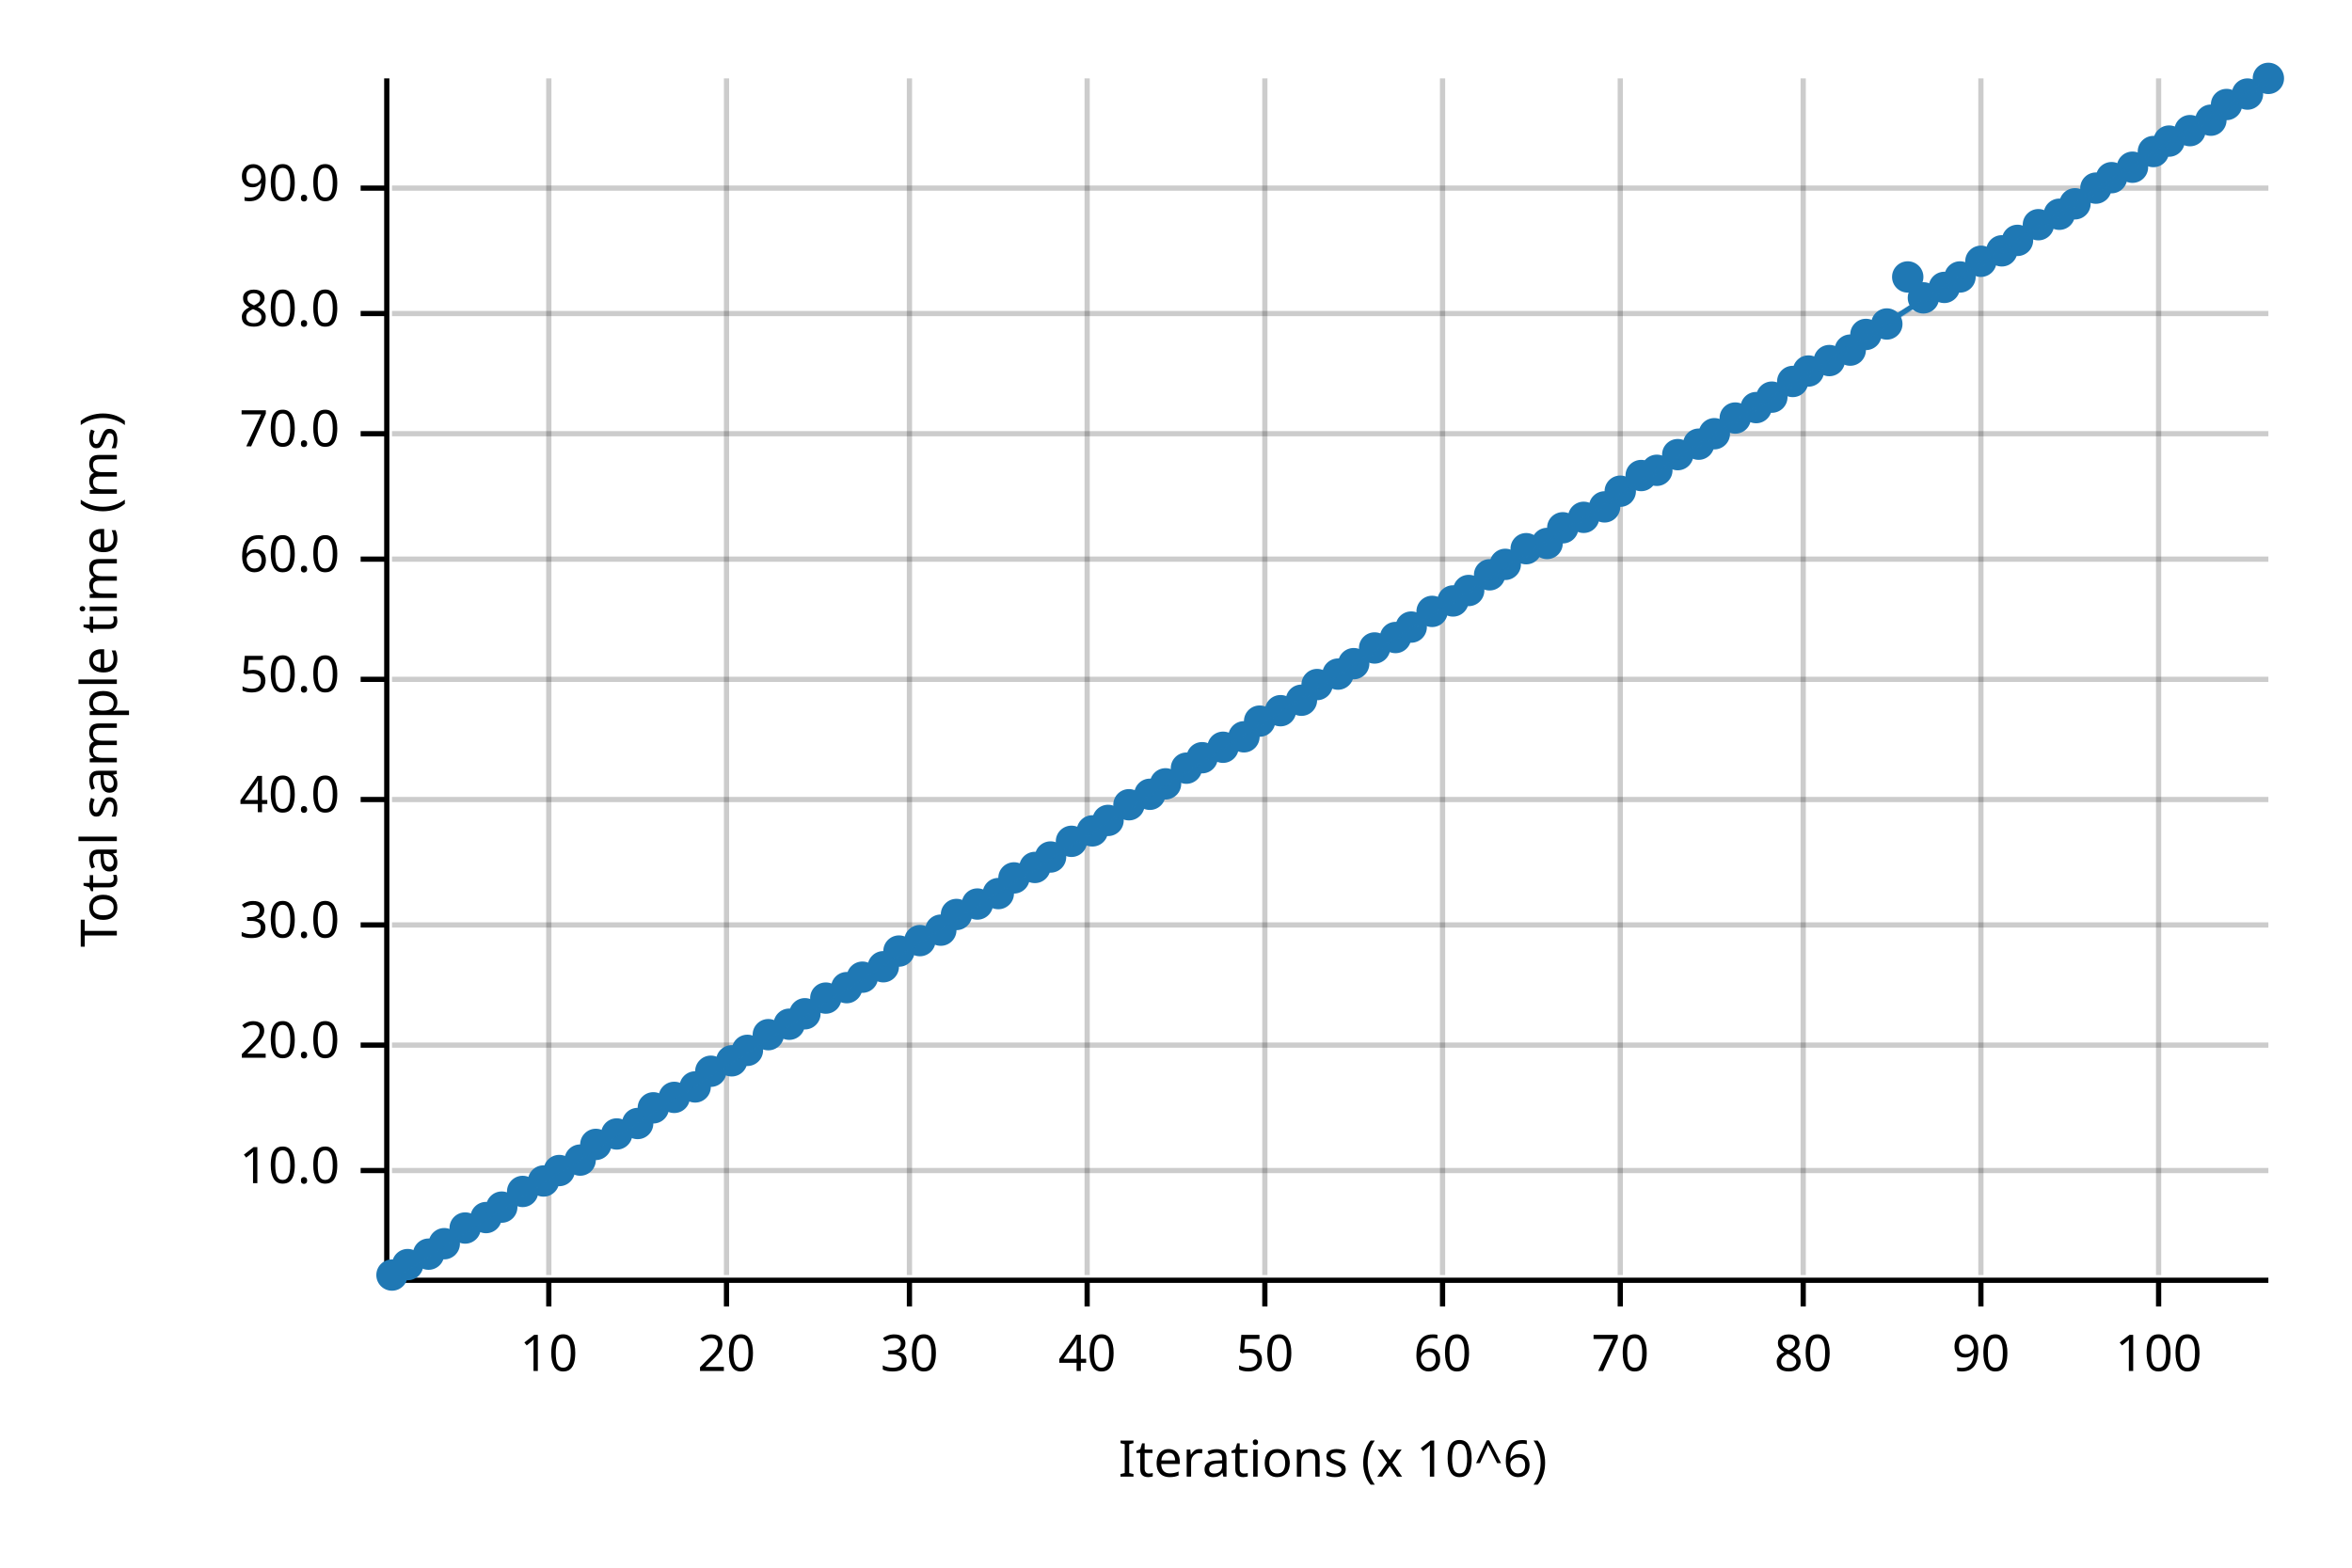
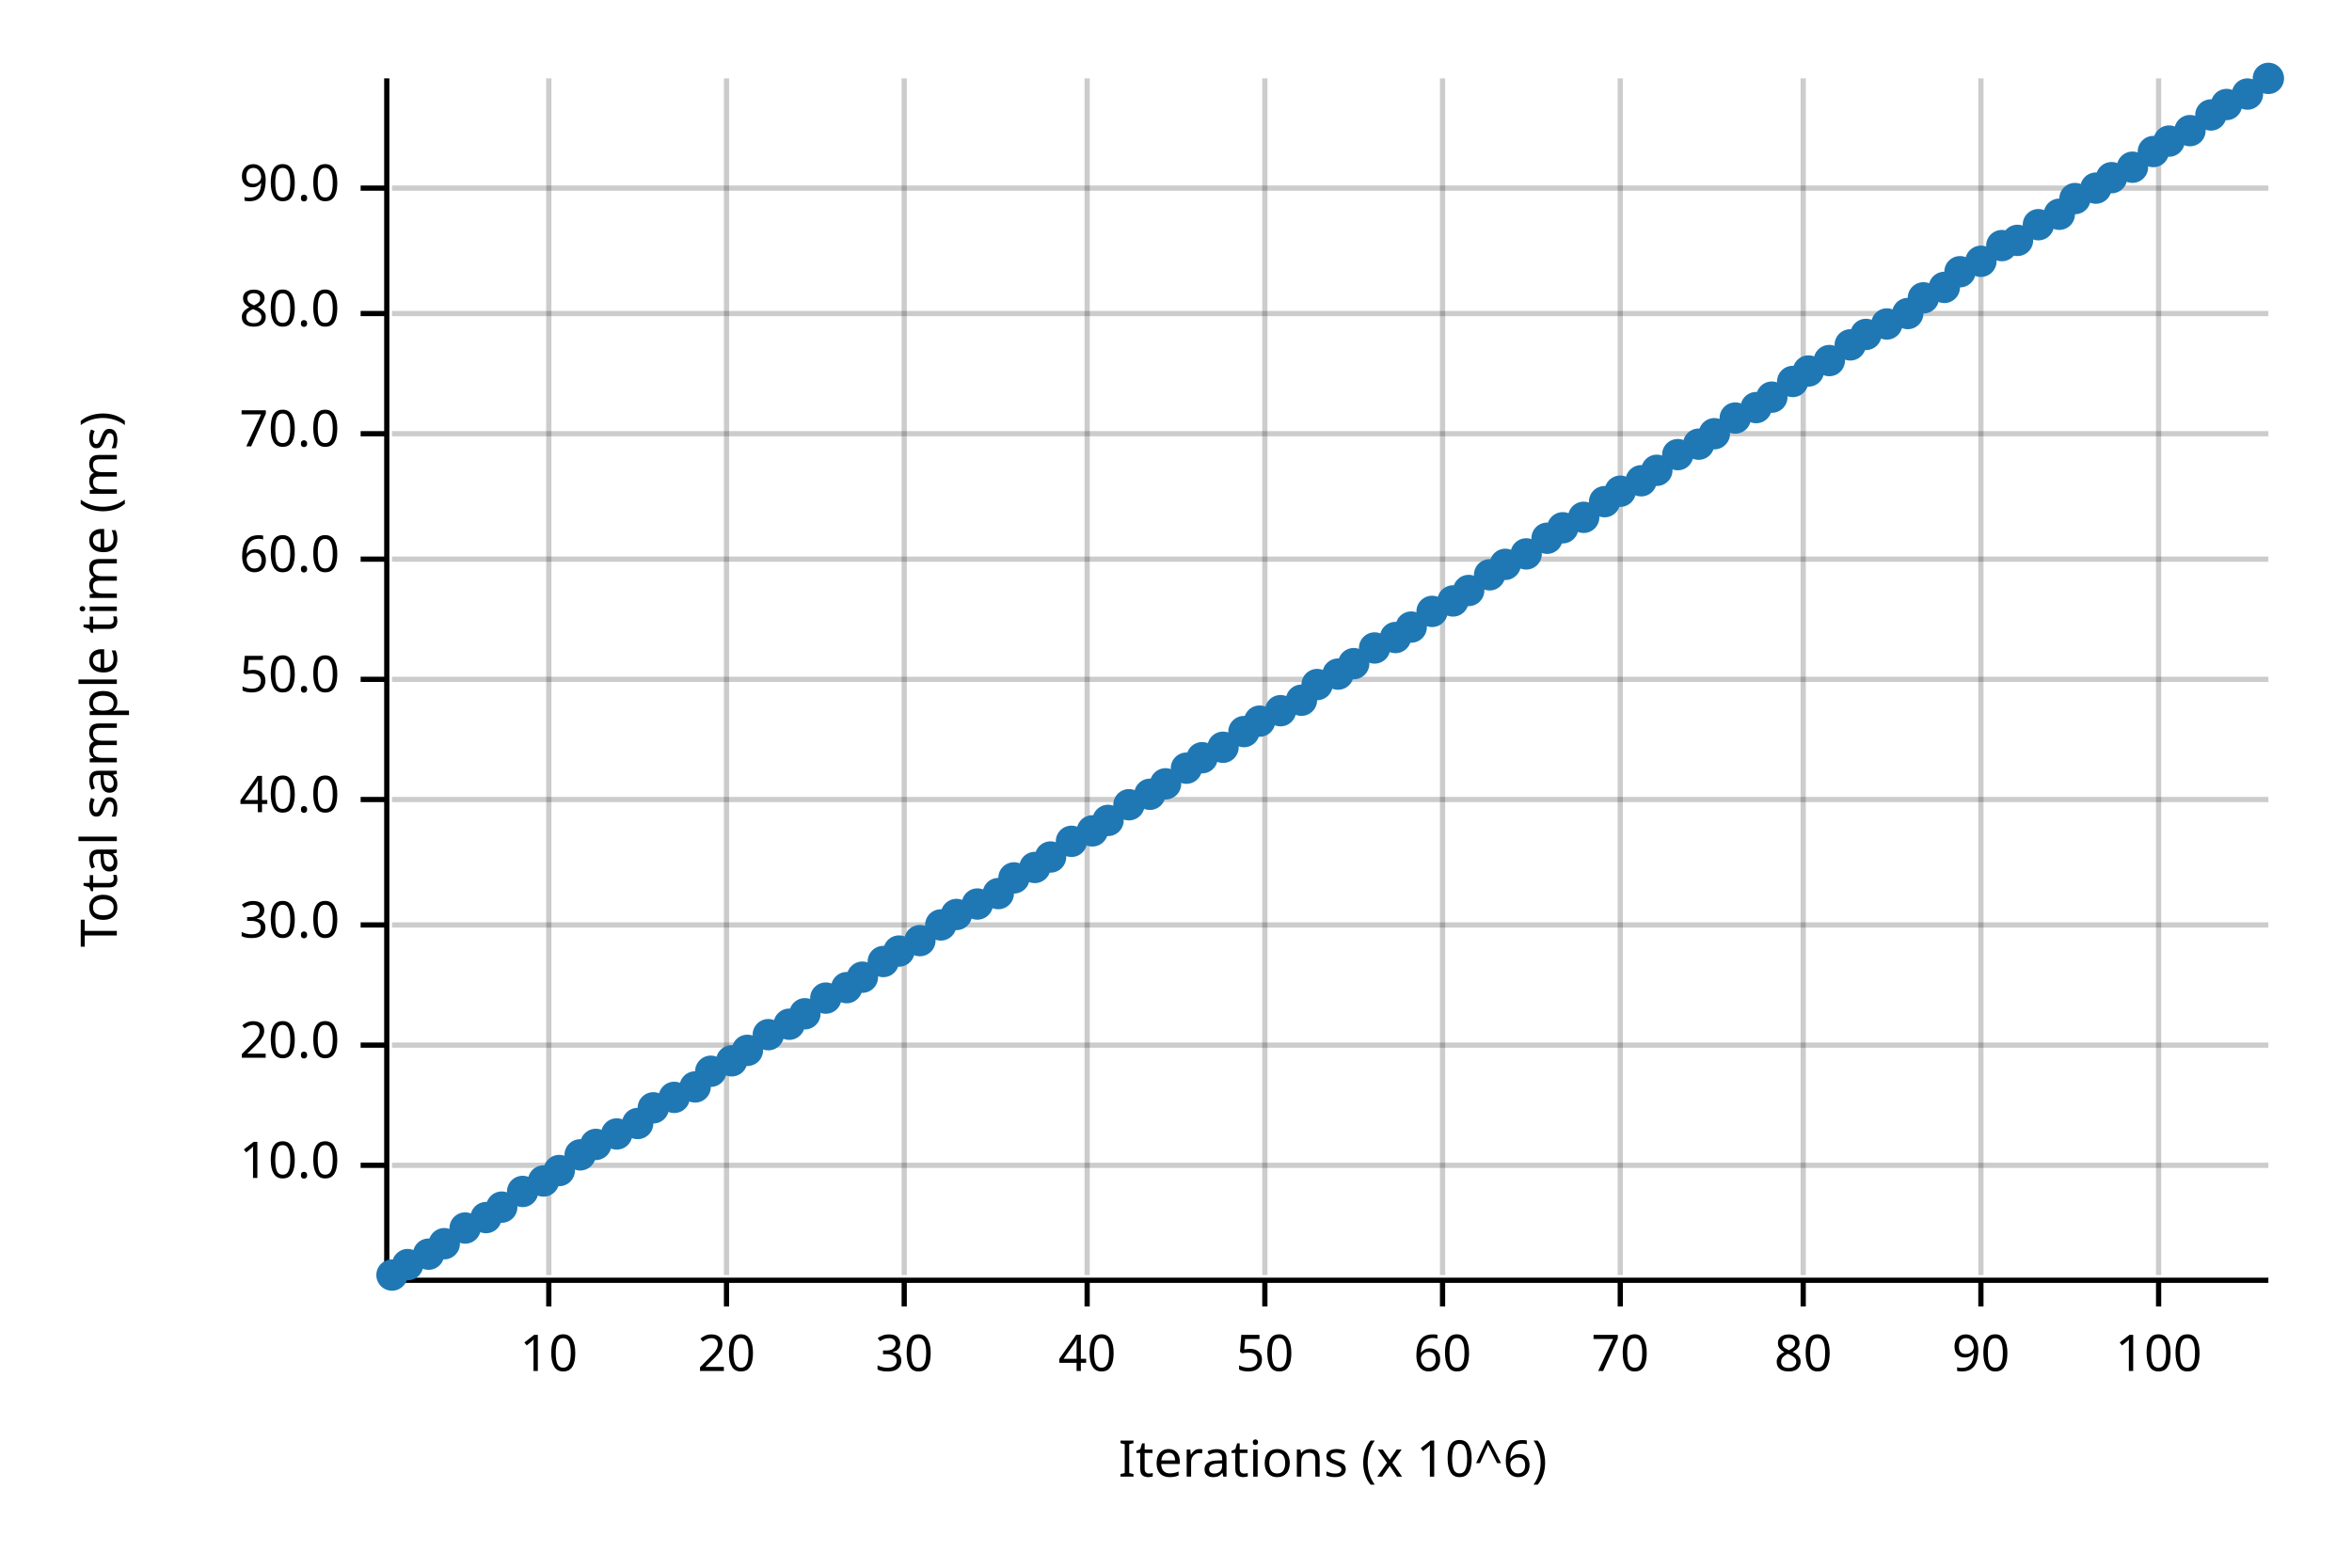
<svg xmlns="http://www.w3.org/2000/svg" width="450" height="300" viewBox="0 0 450 300">
  <text x="15" y="130" dy="0.76em" text-anchor="middle" font-family="sans-serif" font-size="9.677" opacity="1" fill="#000000" transform="rotate(270, 15, 130)">
Total sample time (ms)
</text>
  <text x="255" y="285" dy="-0.5ex" text-anchor="middle" font-family="sans-serif" font-size="9.677" opacity="1" fill="#000000">
Iterations (x 10^6)
</text>
  <line opacity="0.2" stroke="#000000" stroke-width="1" x1="105" y1="244" x2="105" y2="15" />
  <line opacity="0.2" stroke="#000000" stroke-width="1" x1="139" y1="244" x2="139" y2="15" />
-   <line opacity="0.2" stroke="#000000" stroke-width="1" x1="174" y1="244" x2="174" y2="15" />
+   <line opacity="0.2" stroke="#000000" stroke-width="1" x1="173" y1="244" x2="173" y2="15" />
  <line opacity="0.2" stroke="#000000" stroke-width="1" x1="208" y1="244" x2="208" y2="15" />
  <line opacity="0.2" stroke="#000000" stroke-width="1" x1="242" y1="244" x2="242" y2="15" />
  <line opacity="0.2" stroke="#000000" stroke-width="1" x1="276" y1="244" x2="276" y2="15" />
  <line opacity="0.2" stroke="#000000" stroke-width="1" x1="310" y1="244" x2="310" y2="15" />
  <line opacity="0.2" stroke="#000000" stroke-width="1" x1="345" y1="244" x2="345" y2="15" />
  <line opacity="0.2" stroke="#000000" stroke-width="1" x1="379" y1="244" x2="379" y2="15" />
  <line opacity="0.2" stroke="#000000" stroke-width="1" x1="413" y1="244" x2="413" y2="15" />
-   <line opacity="0.2" stroke="#000000" stroke-width="1" x1="75" y1="224" x2="434" y2="224" />
+   <line opacity="0.2" stroke="#000000" stroke-width="1" x1="75" y1="223" x2="434" y2="223" />
  <line opacity="0.2" stroke="#000000" stroke-width="1" x1="75" y1="200" x2="434" y2="200" />
  <line opacity="0.2" stroke="#000000" stroke-width="1" x1="75" y1="177" x2="434" y2="177" />
  <line opacity="0.2" stroke="#000000" stroke-width="1" x1="75" y1="153" x2="434" y2="153" />
  <line opacity="0.2" stroke="#000000" stroke-width="1" x1="75" y1="130" x2="434" y2="130" />
  <line opacity="0.2" stroke="#000000" stroke-width="1" x1="75" y1="107" x2="434" y2="107" />
  <line opacity="0.2" stroke="#000000" stroke-width="1" x1="75" y1="83" x2="434" y2="83" />
  <line opacity="0.2" stroke="#000000" stroke-width="1" x1="75" y1="60" x2="434" y2="60" />
  <line opacity="0.2" stroke="#000000" stroke-width="1" x1="75" y1="36" x2="434" y2="36" />
  <polyline fill="none" opacity="1" stroke="#000000" stroke-width="1" points="74,15 74,244 " />
-   <text x="65" y="224" dy="0.5ex" text-anchor="end" font-family="sans-serif" font-size="9.677" opacity="1" fill="#000000">
+   <text x="65" y="223" dy="0.5ex" text-anchor="end" font-family="sans-serif" font-size="9.677" opacity="1" fill="#000000">
10.0
</text>
-   <polyline fill="none" opacity="1" stroke="#000000" stroke-width="1" points="69,224 74,224 " />
+   <polyline fill="none" opacity="1" stroke="#000000" stroke-width="1" points="69,223 74,223 " />
  <text x="65" y="200" dy="0.5ex" text-anchor="end" font-family="sans-serif" font-size="9.677" opacity="1" fill="#000000">
20.0
</text>
  <polyline fill="none" opacity="1" stroke="#000000" stroke-width="1" points="69,200 74,200 " />
  <text x="65" y="177" dy="0.5ex" text-anchor="end" font-family="sans-serif" font-size="9.677" opacity="1" fill="#000000">
30.0
</text>
  <polyline fill="none" opacity="1" stroke="#000000" stroke-width="1" points="69,177 74,177 " />
  <text x="65" y="153" dy="0.5ex" text-anchor="end" font-family="sans-serif" font-size="9.677" opacity="1" fill="#000000">
40.0
</text>
  <polyline fill="none" opacity="1" stroke="#000000" stroke-width="1" points="69,153 74,153 " />
  <text x="65" y="130" dy="0.5ex" text-anchor="end" font-family="sans-serif" font-size="9.677" opacity="1" fill="#000000">
50.0
</text>
  <polyline fill="none" opacity="1" stroke="#000000" stroke-width="1" points="69,130 74,130 " />
  <text x="65" y="107" dy="0.5ex" text-anchor="end" font-family="sans-serif" font-size="9.677" opacity="1" fill="#000000">
60.0
</text>
  <polyline fill="none" opacity="1" stroke="#000000" stroke-width="1" points="69,107 74,107 " />
  <text x="65" y="83" dy="0.5ex" text-anchor="end" font-family="sans-serif" font-size="9.677" opacity="1" fill="#000000">
70.0
</text>
  <polyline fill="none" opacity="1" stroke="#000000" stroke-width="1" points="69,83 74,83 " />
  <text x="65" y="60" dy="0.5ex" text-anchor="end" font-family="sans-serif" font-size="9.677" opacity="1" fill="#000000">
80.0
</text>
  <polyline fill="none" opacity="1" stroke="#000000" stroke-width="1" points="69,60 74,60 " />
  <text x="65" y="36" dy="0.5ex" text-anchor="end" font-family="sans-serif" font-size="9.677" opacity="1" fill="#000000">
90.0
</text>
  <polyline fill="none" opacity="1" stroke="#000000" stroke-width="1" points="69,36 74,36 " />
  <polyline fill="none" opacity="1" stroke="#000000" stroke-width="1" points="75,245 434,245 " />
  <text x="105" y="255" dy="0.76em" text-anchor="middle" font-family="sans-serif" font-size="9.677" opacity="1" fill="#000000">
10
</text>
  <polyline fill="none" opacity="1" stroke="#000000" stroke-width="1" points="105,245 105,250 " />
  <text x="139" y="255" dy="0.76em" text-anchor="middle" font-family="sans-serif" font-size="9.677" opacity="1" fill="#000000">
20
</text>
  <polyline fill="none" opacity="1" stroke="#000000" stroke-width="1" points="139,245 139,250 " />
-   <text x="174" y="255" dy="0.76em" text-anchor="middle" font-family="sans-serif" font-size="9.677" opacity="1" fill="#000000">
+   <text x="173" y="255" dy="0.76em" text-anchor="middle" font-family="sans-serif" font-size="9.677" opacity="1" fill="#000000">
30
</text>
-   <polyline fill="none" opacity="1" stroke="#000000" stroke-width="1" points="174,245 174,250 " />
+   <polyline fill="none" opacity="1" stroke="#000000" stroke-width="1" points="173,245 173,250 " />
  <text x="208" y="255" dy="0.76em" text-anchor="middle" font-family="sans-serif" font-size="9.677" opacity="1" fill="#000000">
40
</text>
  <polyline fill="none" opacity="1" stroke="#000000" stroke-width="1" points="208,245 208,250 " />
  <text x="242" y="255" dy="0.76em" text-anchor="middle" font-family="sans-serif" font-size="9.677" opacity="1" fill="#000000">
50
</text>
  <polyline fill="none" opacity="1" stroke="#000000" stroke-width="1" points="242,245 242,250 " />
  <text x="276" y="255" dy="0.76em" text-anchor="middle" font-family="sans-serif" font-size="9.677" opacity="1" fill="#000000">
60
</text>
  <polyline fill="none" opacity="1" stroke="#000000" stroke-width="1" points="276,245 276,250 " />
  <text x="310" y="255" dy="0.76em" text-anchor="middle" font-family="sans-serif" font-size="9.677" opacity="1" fill="#000000">
70
</text>
  <polyline fill="none" opacity="1" stroke="#000000" stroke-width="1" points="310,245 310,250 " />
  <text x="345" y="255" dy="0.76em" text-anchor="middle" font-family="sans-serif" font-size="9.677" opacity="1" fill="#000000">
80
</text>
  <polyline fill="none" opacity="1" stroke="#000000" stroke-width="1" points="345,245 345,250 " />
  <text x="379" y="255" dy="0.76em" text-anchor="middle" font-family="sans-serif" font-size="9.677" opacity="1" fill="#000000">
90
</text>
  <polyline fill="none" opacity="1" stroke="#000000" stroke-width="1" points="379,245 379,250 " />
  <text x="413" y="255" dy="0.76em" text-anchor="middle" font-family="sans-serif" font-size="9.677" opacity="1" fill="#000000">
100
</text>
  <polyline fill="none" opacity="1" stroke="#000000" stroke-width="1" points="413,245 413,250 " />
  <circle cx="75" cy="244" r="3" opacity="1" fill="#1F78B4" stroke="none" stroke-width="1" />
  <circle cx="78" cy="242" r="3" opacity="1" fill="#1F78B4" stroke="none" stroke-width="1" />
  <circle cx="82" cy="240" r="3" opacity="1" fill="#1F78B4" stroke="none" stroke-width="1" />
  <circle cx="85" cy="238" r="3" opacity="1" fill="#1F78B4" stroke="none" stroke-width="1" />
  <circle cx="89" cy="235" r="3" opacity="1" fill="#1F78B4" stroke="none" stroke-width="1" />
  <circle cx="93" cy="233" r="3" opacity="1" fill="#1F78B4" stroke="none" stroke-width="1" />
  <circle cx="96" cy="231" r="3" opacity="1" fill="#1F78B4" stroke="none" stroke-width="1" />
  <circle cx="100" cy="228" r="3" opacity="1" fill="#1F78B4" stroke="none" stroke-width="1" />
  <circle cx="104" cy="226" r="3" opacity="1" fill="#1F78B4" stroke="none" stroke-width="1" />
  <circle cx="107" cy="224" r="3" opacity="1" fill="#1F78B4" stroke="none" stroke-width="1" />
-   <circle cx="111" cy="222" r="3" opacity="1" fill="#1F78B4" stroke="none" stroke-width="1" />
+   <circle cx="111" cy="221" r="3" opacity="1" fill="#1F78B4" stroke="none" stroke-width="1" />
  <circle cx="114" cy="219" r="3" opacity="1" fill="#1F78B4" stroke="none" stroke-width="1" />
  <circle cx="118" cy="217" r="3" opacity="1" fill="#1F78B4" stroke="none" stroke-width="1" />
  <circle cx="122" cy="215" r="3" opacity="1" fill="#1F78B4" stroke="none" stroke-width="1" />
  <circle cx="125" cy="212" r="3" opacity="1" fill="#1F78B4" stroke="none" stroke-width="1" />
  <circle cx="129" cy="210" r="3" opacity="1" fill="#1F78B4" stroke="none" stroke-width="1" />
  <circle cx="133" cy="208" r="3" opacity="1" fill="#1F78B4" stroke="none" stroke-width="1" />
  <circle cx="136" cy="205" r="3" opacity="1" fill="#1F78B4" stroke="none" stroke-width="1" />
  <circle cx="140" cy="203" r="3" opacity="1" fill="#1F78B4" stroke="none" stroke-width="1" />
  <circle cx="143" cy="201" r="3" opacity="1" fill="#1F78B4" stroke="none" stroke-width="1" />
  <circle cx="147" cy="198" r="3" opacity="1" fill="#1F78B4" stroke="none" stroke-width="1" />
  <circle cx="151" cy="196" r="3" opacity="1" fill="#1F78B4" stroke="none" stroke-width="1" />
  <circle cx="154" cy="194" r="3" opacity="1" fill="#1F78B4" stroke="none" stroke-width="1" />
  <circle cx="158" cy="191" r="3" opacity="1" fill="#1F78B4" stroke="none" stroke-width="1" />
  <circle cx="162" cy="189" r="3" opacity="1" fill="#1F78B4" stroke="none" stroke-width="1" />
  <circle cx="165" cy="187" r="3" opacity="1" fill="#1F78B4" stroke="none" stroke-width="1" />
-   <circle cx="169" cy="185" r="3" opacity="1" fill="#1F78B4" stroke="none" stroke-width="1" />
+   <circle cx="169" cy="184" r="3" opacity="1" fill="#1F78B4" stroke="none" stroke-width="1" />
  <circle cx="172" cy="182" r="3" opacity="1" fill="#1F78B4" stroke="none" stroke-width="1" />
  <circle cx="176" cy="180" r="3" opacity="1" fill="#1F78B4" stroke="none" stroke-width="1" />
-   <circle cx="180" cy="178" r="3" opacity="1" fill="#1F78B4" stroke="none" stroke-width="1" />
+   <circle cx="180" cy="177" r="3" opacity="1" fill="#1F78B4" stroke="none" stroke-width="1" />
  <circle cx="183" cy="175" r="3" opacity="1" fill="#1F78B4" stroke="none" stroke-width="1" />
  <circle cx="187" cy="173" r="3" opacity="1" fill="#1F78B4" stroke="none" stroke-width="1" />
  <circle cx="191" cy="171" r="3" opacity="1" fill="#1F78B4" stroke="none" stroke-width="1" />
  <circle cx="194" cy="168" r="3" opacity="1" fill="#1F78B4" stroke="none" stroke-width="1" />
  <circle cx="198" cy="166" r="3" opacity="1" fill="#1F78B4" stroke="none" stroke-width="1" />
  <circle cx="201" cy="164" r="3" opacity="1" fill="#1F78B4" stroke="none" stroke-width="1" />
  <circle cx="205" cy="161" r="3" opacity="1" fill="#1F78B4" stroke="none" stroke-width="1" />
  <circle cx="209" cy="159" r="3" opacity="1" fill="#1F78B4" stroke="none" stroke-width="1" />
  <circle cx="212" cy="157" r="3" opacity="1" fill="#1F78B4" stroke="none" stroke-width="1" />
  <circle cx="216" cy="154" r="3" opacity="1" fill="#1F78B4" stroke="none" stroke-width="1" />
  <circle cx="220" cy="152" r="3" opacity="1" fill="#1F78B4" stroke="none" stroke-width="1" />
  <circle cx="223" cy="150" r="3" opacity="1" fill="#1F78B4" stroke="none" stroke-width="1" />
  <circle cx="227" cy="147" r="3" opacity="1" fill="#1F78B4" stroke="none" stroke-width="1" />
  <circle cx="230" cy="145" r="3" opacity="1" fill="#1F78B4" stroke="none" stroke-width="1" />
  <circle cx="234" cy="143" r="3" opacity="1" fill="#1F78B4" stroke="none" stroke-width="1" />
-   <circle cx="238" cy="141" r="3" opacity="1" fill="#1F78B4" stroke="none" stroke-width="1" />
+   <circle cx="238" cy="140" r="3" opacity="1" fill="#1F78B4" stroke="none" stroke-width="1" />
  <circle cx="241" cy="138" r="3" opacity="1" fill="#1F78B4" stroke="none" stroke-width="1" />
  <circle cx="245" cy="136" r="3" opacity="1" fill="#1F78B4" stroke="none" stroke-width="1" />
  <circle cx="249" cy="134" r="3" opacity="1" fill="#1F78B4" stroke="none" stroke-width="1" />
  <circle cx="252" cy="131" r="3" opacity="1" fill="#1F78B4" stroke="none" stroke-width="1" />
  <circle cx="256" cy="129" r="3" opacity="1" fill="#1F78B4" stroke="none" stroke-width="1" />
  <circle cx="259" cy="127" r="3" opacity="1" fill="#1F78B4" stroke="none" stroke-width="1" />
  <circle cx="263" cy="124" r="3" opacity="1" fill="#1F78B4" stroke="none" stroke-width="1" />
  <circle cx="267" cy="122" r="3" opacity="1" fill="#1F78B4" stroke="none" stroke-width="1" />
  <circle cx="270" cy="120" r="3" opacity="1" fill="#1F78B4" stroke="none" stroke-width="1" />
  <circle cx="274" cy="117" r="3" opacity="1" fill="#1F78B4" stroke="none" stroke-width="1" />
  <circle cx="278" cy="115" r="3" opacity="1" fill="#1F78B4" stroke="none" stroke-width="1" />
  <circle cx="281" cy="113" r="3" opacity="1" fill="#1F78B4" stroke="none" stroke-width="1" />
  <circle cx="285" cy="110" r="3" opacity="1" fill="#1F78B4" stroke="none" stroke-width="1" />
  <circle cx="288" cy="108" r="3" opacity="1" fill="#1F78B4" stroke="none" stroke-width="1" />
-   <circle cx="292" cy="105" r="3" opacity="1" fill="#1F78B4" stroke="none" stroke-width="1" />
-   <circle cx="296" cy="104" r="3" opacity="1" fill="#1F78B4" stroke="none" stroke-width="1" />
+   <circle cx="292" cy="106" r="3" opacity="1" fill="#1F78B4" stroke="none" stroke-width="1" />
+   <circle cx="296" cy="103" r="3" opacity="1" fill="#1F78B4" stroke="none" stroke-width="1" />
  <circle cx="299" cy="101" r="3" opacity="1" fill="#1F78B4" stroke="none" stroke-width="1" />
  <circle cx="303" cy="99" r="3" opacity="1" fill="#1F78B4" stroke="none" stroke-width="1" />
-   <circle cx="307" cy="97" r="3" opacity="1" fill="#1F78B4" stroke="none" stroke-width="1" />
+   <circle cx="307" cy="96" r="3" opacity="1" fill="#1F78B4" stroke="none" stroke-width="1" />
  <circle cx="310" cy="94" r="3" opacity="1" fill="#1F78B4" stroke="none" stroke-width="1" />
-   <circle cx="314" cy="91" r="3" opacity="1" fill="#1F78B4" stroke="none" stroke-width="1" />
+   <circle cx="314" cy="92" r="3" opacity="1" fill="#1F78B4" stroke="none" stroke-width="1" />
  <circle cx="317" cy="90" r="3" opacity="1" fill="#1F78B4" stroke="none" stroke-width="1" />
  <circle cx="321" cy="87" r="3" opacity="1" fill="#1F78B4" stroke="none" stroke-width="1" />
  <circle cx="325" cy="85" r="3" opacity="1" fill="#1F78B4" stroke="none" stroke-width="1" />
  <circle cx="328" cy="83" r="3" opacity="1" fill="#1F78B4" stroke="none" stroke-width="1" />
  <circle cx="332" cy="80" r="3" opacity="1" fill="#1F78B4" stroke="none" stroke-width="1" />
  <circle cx="336" cy="78" r="3" opacity="1" fill="#1F78B4" stroke="none" stroke-width="1" />
  <circle cx="339" cy="76" r="3" opacity="1" fill="#1F78B4" stroke="none" stroke-width="1" />
  <circle cx="343" cy="73" r="3" opacity="1" fill="#1F78B4" stroke="none" stroke-width="1" />
  <circle cx="346" cy="71" r="3" opacity="1" fill="#1F78B4" stroke="none" stroke-width="1" />
  <circle cx="350" cy="69" r="3" opacity="1" fill="#1F78B4" stroke="none" stroke-width="1" />
-   <circle cx="354" cy="67" r="3" opacity="1" fill="#1F78B4" stroke="none" stroke-width="1" />
+   <circle cx="354" cy="66" r="3" opacity="1" fill="#1F78B4" stroke="none" stroke-width="1" />
  <circle cx="357" cy="64" r="3" opacity="1" fill="#1F78B4" stroke="none" stroke-width="1" />
  <circle cx="361" cy="62" r="3" opacity="1" fill="#1F78B4" stroke="none" stroke-width="1" />
-   <circle cx="365" cy="53" r="3" opacity="1" fill="#1F78B4" stroke="none" stroke-width="1" />
+   <circle cx="365" cy="60" r="3" opacity="1" fill="#1F78B4" stroke="none" stroke-width="1" />
  <circle cx="368" cy="57" r="3" opacity="1" fill="#1F78B4" stroke="none" stroke-width="1" />
  <circle cx="372" cy="55" r="3" opacity="1" fill="#1F78B4" stroke="none" stroke-width="1" />
-   <circle cx="375" cy="53" r="3" opacity="1" fill="#1F78B4" stroke="none" stroke-width="1" />
+   <circle cx="375" cy="52" r="3" opacity="1" fill="#1F78B4" stroke="none" stroke-width="1" />
  <circle cx="379" cy="50" r="3" opacity="1" fill="#1F78B4" stroke="none" stroke-width="1" />
-   <circle cx="383" cy="48" r="3" opacity="1" fill="#1F78B4" stroke="none" stroke-width="1" />
+   <circle cx="383" cy="47" r="3" opacity="1" fill="#1F78B4" stroke="none" stroke-width="1" />
  <circle cx="386" cy="46" r="3" opacity="1" fill="#1F78B4" stroke="none" stroke-width="1" />
  <circle cx="390" cy="43" r="3" opacity="1" fill="#1F78B4" stroke="none" stroke-width="1" />
  <circle cx="394" cy="41" r="3" opacity="1" fill="#1F78B4" stroke="none" stroke-width="1" />
-   <circle cx="397" cy="39" r="3" opacity="1" fill="#1F78B4" stroke="none" stroke-width="1" />
+   <circle cx="397" cy="38" r="3" opacity="1" fill="#1F78B4" stroke="none" stroke-width="1" />
  <circle cx="401" cy="36" r="3" opacity="1" fill="#1F78B4" stroke="none" stroke-width="1" />
  <circle cx="404" cy="34" r="3" opacity="1" fill="#1F78B4" stroke="none" stroke-width="1" />
  <circle cx="408" cy="32" r="3" opacity="1" fill="#1F78B4" stroke="none" stroke-width="1" />
  <circle cx="412" cy="29" r="3" opacity="1" fill="#1F78B4" stroke="none" stroke-width="1" />
  <circle cx="415" cy="27" r="3" opacity="1" fill="#1F78B4" stroke="none" stroke-width="1" />
  <circle cx="419" cy="25" r="3" opacity="1" fill="#1F78B4" stroke="none" stroke-width="1" />
-   <circle cx="423" cy="23" r="3" opacity="1" fill="#1F78B4" stroke="none" stroke-width="1" />
+   <circle cx="423" cy="22" r="3" opacity="1" fill="#1F78B4" stroke="none" stroke-width="1" />
  <circle cx="426" cy="20" r="3" opacity="1" fill="#1F78B4" stroke="none" stroke-width="1" />
  <circle cx="430" cy="18" r="3" opacity="1" fill="#1F78B4" stroke="none" stroke-width="1" />
  <circle cx="434" cy="15" r="3" opacity="1" fill="#1F78B4" stroke="none" stroke-width="1" />
  <polyline fill="none" opacity="1" stroke="#1F78B4" stroke-width="1" points="75,245 434,15 " />
  <polygon opacity="0.25" fill="#1F78B4" points="75,245 434,16 434,15 " />
</svg>
